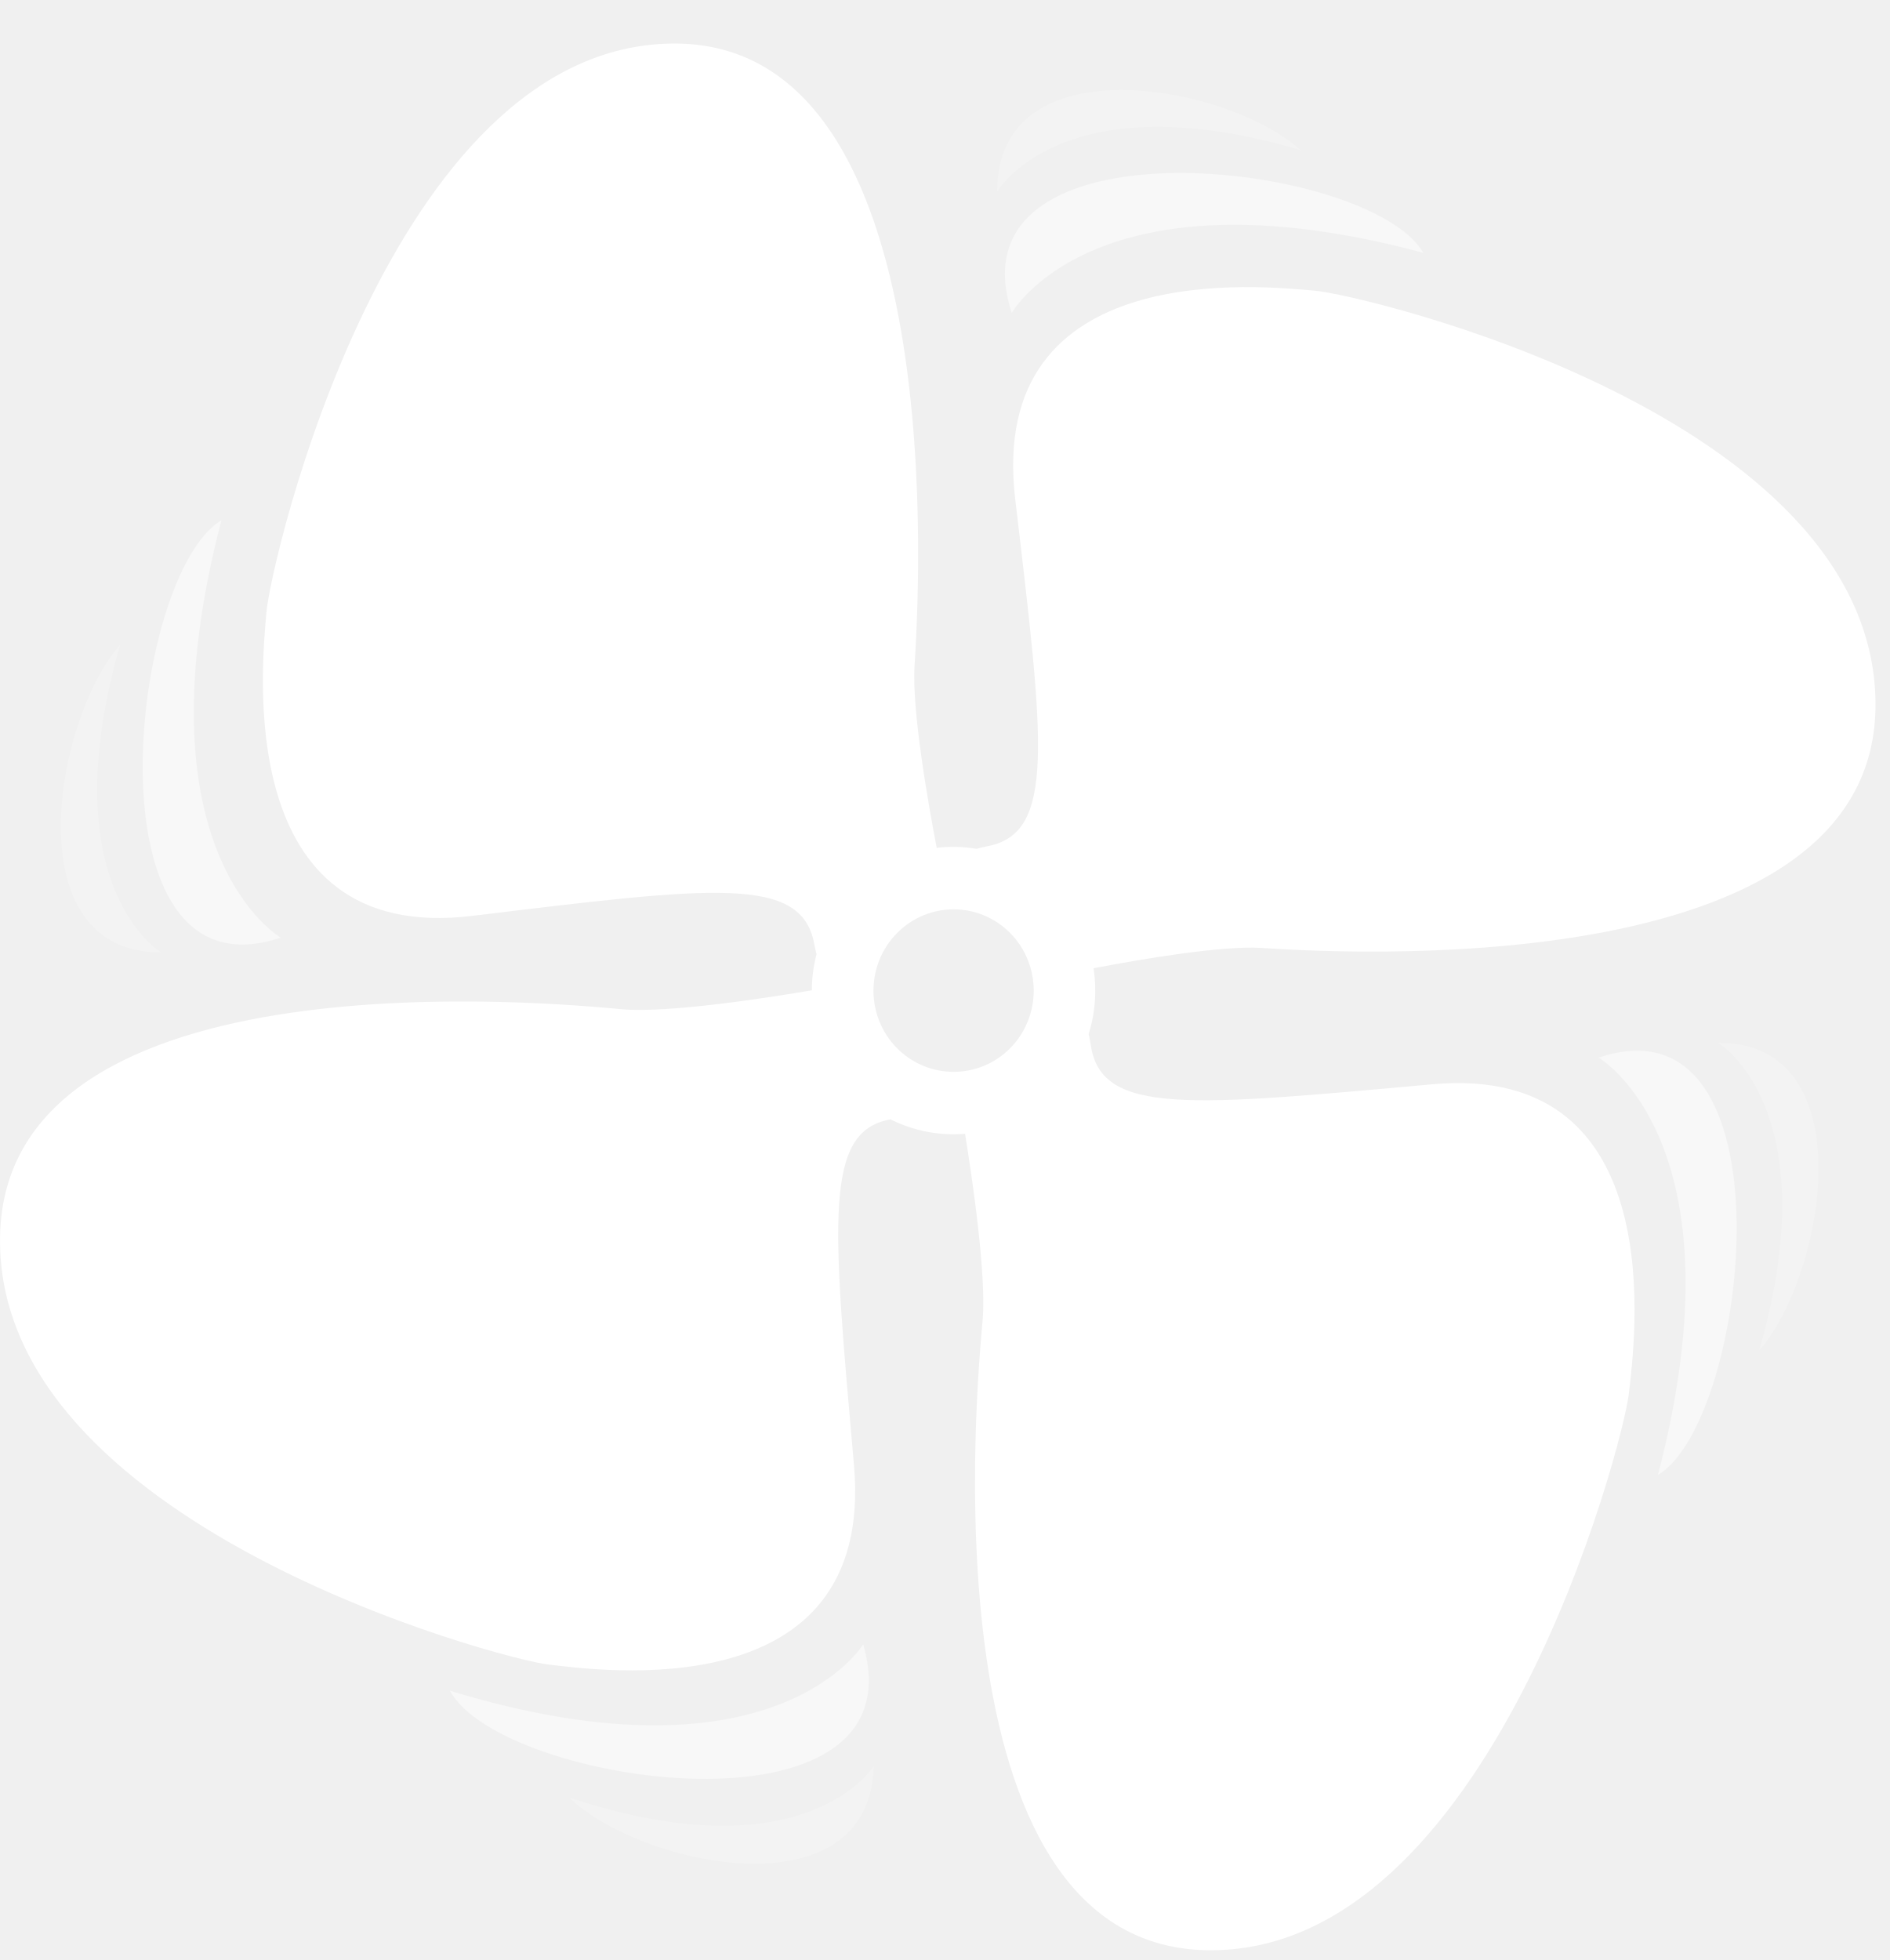
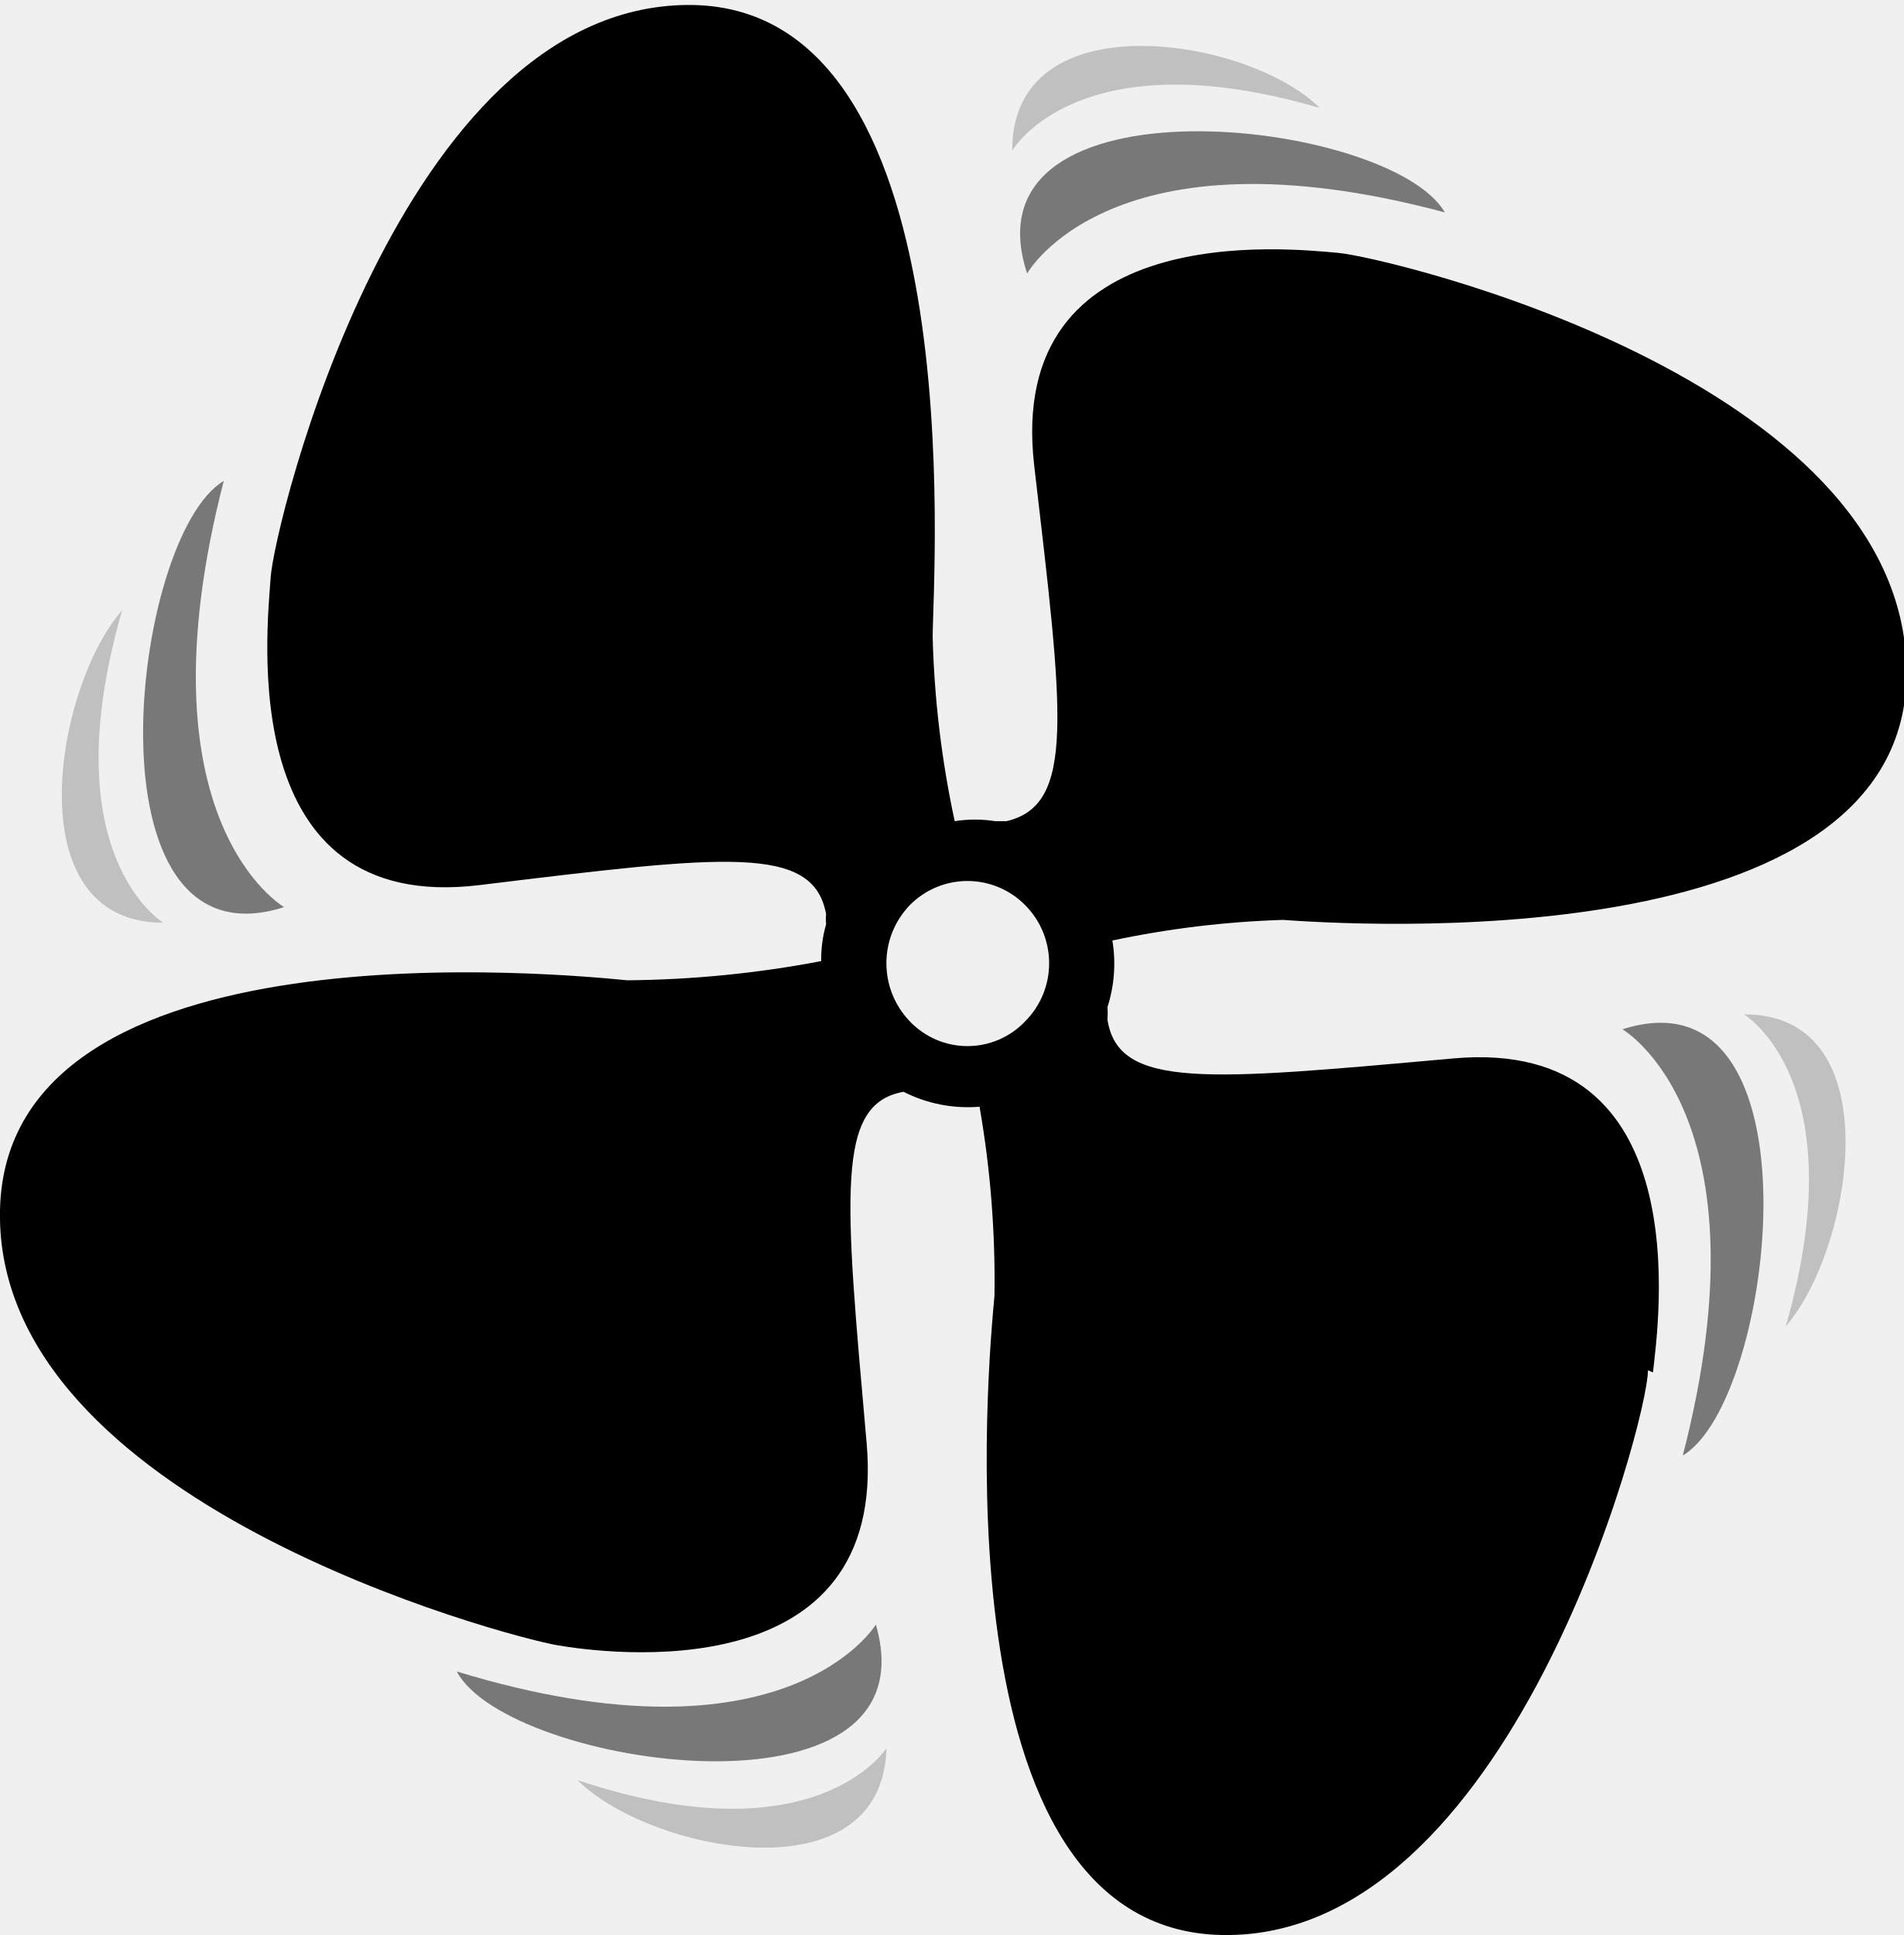
- <svg xmlns="http://www.w3.org/2000/svg" width="27" height="28" viewBox="0 0 27 28">
-   <g fill="#FFFFFF" fill-rule="evenodd">
-     <path d="M12.814,14.972 C12.367,14.518 12.369,13.783 12.815,13.331 C13.262,12.878 13.986,12.877 14.433,13.329 C14.881,13.783 14.881,14.519 14.434,14.973 C13.988,15.425 13.261,15.425 12.814,14.972 M23.272,19.909 C23.35,19.204 23.917,15.176 20.461,15.49 C17.005,15.803 15.741,15.934 15.586,14.94 C15.577,14.879 15.566,14.822 15.554,14.772 C15.649,14.469 15.672,14.145 15.624,13.832 C16.318,13.7 17.453,13.507 18.021,13.542 C18.875,13.595 26.839,14.14 26.796,10.033 C26.753,5.926 19.476,4.21 18.779,4.152 C18.08,4.094 14.093,3.638 14.505,7.132 C14.918,10.626 15.083,11.903 14.108,12.089 C14.05,12.1 13.998,12.112 13.952,12.126 C13.764,12.094 13.573,12.089 13.383,12.112 C13.253,11.437 13.029,10.141 13.066,9.519 C13.119,8.653 13.657,0.578 9.605,0.622 C5.556,0.665 3.862,8.043 3.806,8.751 C3.748,9.46 3.3,13.503 6.746,13.084 C10.191,12.667 11.451,12.499 11.634,13.486 C11.644,13.54 11.654,13.588 11.666,13.632 C11.622,13.8 11.6,13.973 11.599,14.147 C10.995,14.25 9.539,14.479 8.873,14.417 C8.022,14.339 0.078,13.554 0.001,17.66 C-0.077,21.766 7.145,23.701 7.842,23.78 C8.538,23.859 12.51,24.434 12.201,20.93 C11.894,17.448 11.765,16.16 12.724,15.991 C13.056,16.158 13.425,16.227 13.788,16.197 C13.895,16.856 14.095,18.222 14.039,18.864 C13.962,19.727 13.187,27.782 17.237,27.86 C21.286,27.939 23.195,20.616 23.272,19.909" />
-     <path d="M14.455,4.472 C14.455,4.472 15.643,2.351 20.336,3.612 C19.569,2.281 13.522,1.616 14.455,4.472" opacity=".501" />
-     <path d="M14.247,2.739 C14.247,2.739 15.168,1.138 18.581,2.144 C17.53,1.194 14.239,0.607 14.247,2.739" opacity=".197" />
-     <path d="M22.839,15.109 C22.839,15.109 24.931,16.313 23.687,21.071 C25,20.294 25.656,14.162 22.839,15.109" opacity=".501" />
-     <path d="M24.548,14.897 C24.548,14.897 26.127,15.831 25.135,19.292 C26.072,18.226 26.65,14.889 24.548,14.897" opacity=".197" />
-     <path d="M4.012,13.395 C4.012,13.395 1.92,12.191 3.164,7.432 C1.851,8.209 1.195,14.341 4.012,13.395" opacity=".501" />
-     <path d="M2.302,13.606 C2.302,13.606 0.724,12.673 1.716,9.211 C0.779,10.276 0.201,13.615 2.302,13.606" opacity=".197" />
-     <path d="M12.333,23.49 C12.333,23.49 11.077,25.571 6.428,24.153 C7.151,25.509 13.174,26.375 12.333,23.49" opacity=".501" />
-     <path d="M12.485,25.229 C12.485,25.229 11.513,26.799 8.134,25.68 C9.153,26.664 12.425,27.36 12.485,25.229" opacity=".197" />
-   </g>
+ <svg xmlns="http://www.w3.org/2000/svg" id="Layer_1" data-name="Layer 1" viewBox="0 0 26.8 27.24">
+   <defs>
+     <style>.cls-1,.cls-2,.cls-3{fill-rule:evenodd;}.cls-2{opacity:0.5;}.cls-2,.cls-3{isolation:isolate;}.cls-3{opacity:0.2;}</style>
+   </defs>
+   <path class="cls-1" d="M12.81,15a1.18,1.18,0,0,1,0-1.64,1.14,1.14,0,0,1,1.62,0,1.16,1.16,0,0,1,0,1.64,1.12,1.12,0,0,1-1.62,0m10.46,4.94c.08-.71.65-4.73-2.81-4.42s-4.72.44-4.87-.55a.85.85,0,0,0,0-.17,2,2,0,0,0,.07-.94,13.6,13.6,0,0,1,2.4-.29c.85.06,8.82.6,8.78-3.51s-7.32-5.82-8-5.88-4.69-.51-4.28,3,.58,4.77-.39,5l-.16,0a1.82,1.82,0,0,0-.57,0,14,14,0,0,1-.31-2.59c0-.87.59-8.94-3.46-8.9S3.86,8,3.81,8.75,3.3,13.5,6.75,13.08s4.7-.58,4.88.41a.57.57,0,0,0,0,.14,1.81,1.81,0,0,0-.07.52,15.22,15.22,0,0,1-2.73.27C8,14.34.08,13.55,0,17.66s7.15,6,7.84,6.12,4.67.65,4.36-2.85-.44-4.77.52-4.94a2,2,0,0,0,1.07.21A14.25,14.25,0,0,1,14,18.86c-.08.87-.85,8.92,3.2,9s6-7.24,6-7.95" transform="translate(0 -0.62)" />
+   <path class="cls-2" d="M14.46,4.47s1.18-2.12,5.88-.86c-.77-1.33-6.82-2-5.88.86" transform="translate(0 -0.62)" />
+   <path class="cls-3" d="M14.25,2.74s.92-1.6,4.33-.6c-1-1-4.34-1.53-4.33.6" transform="translate(0 -0.62)" />
+   <path class="cls-2" d="M22.84,15.11s2.09,1.2.85,6c1.31-.78,2-6.91-.85-6" transform="translate(0 -0.62)" />
+   <path class="cls-3" d="M24.55,14.9s1.58.93.59,4.39c.93-1.06,1.51-4.4-.59-4.39" transform="translate(0 -0.62)" />
+   <path class="cls-2" d="M4,13.39s-2.09-1.2-.85-6c-1.31.78-2,6.91.85,6" transform="translate(0 -0.62)" />
+   <path class="cls-3" d="M2.3,13.61s-1.58-.94-.58-4.4c-.94,1.07-1.52,4.4.58,4.4" transform="translate(0 -0.62)" />
+   <path class="cls-2" d="M12.33,23.49s-1.25,2.08-5.9.66c.72,1.36,6.74,2.23,5.9-.66" transform="translate(0 -0.62)" />
+   <path class="cls-3" d="M12.48,25.23s-1,1.57-4.35.45c1,1,4.29,1.68,4.35-.45" transform="translate(0 -0.62)" />
</svg>
